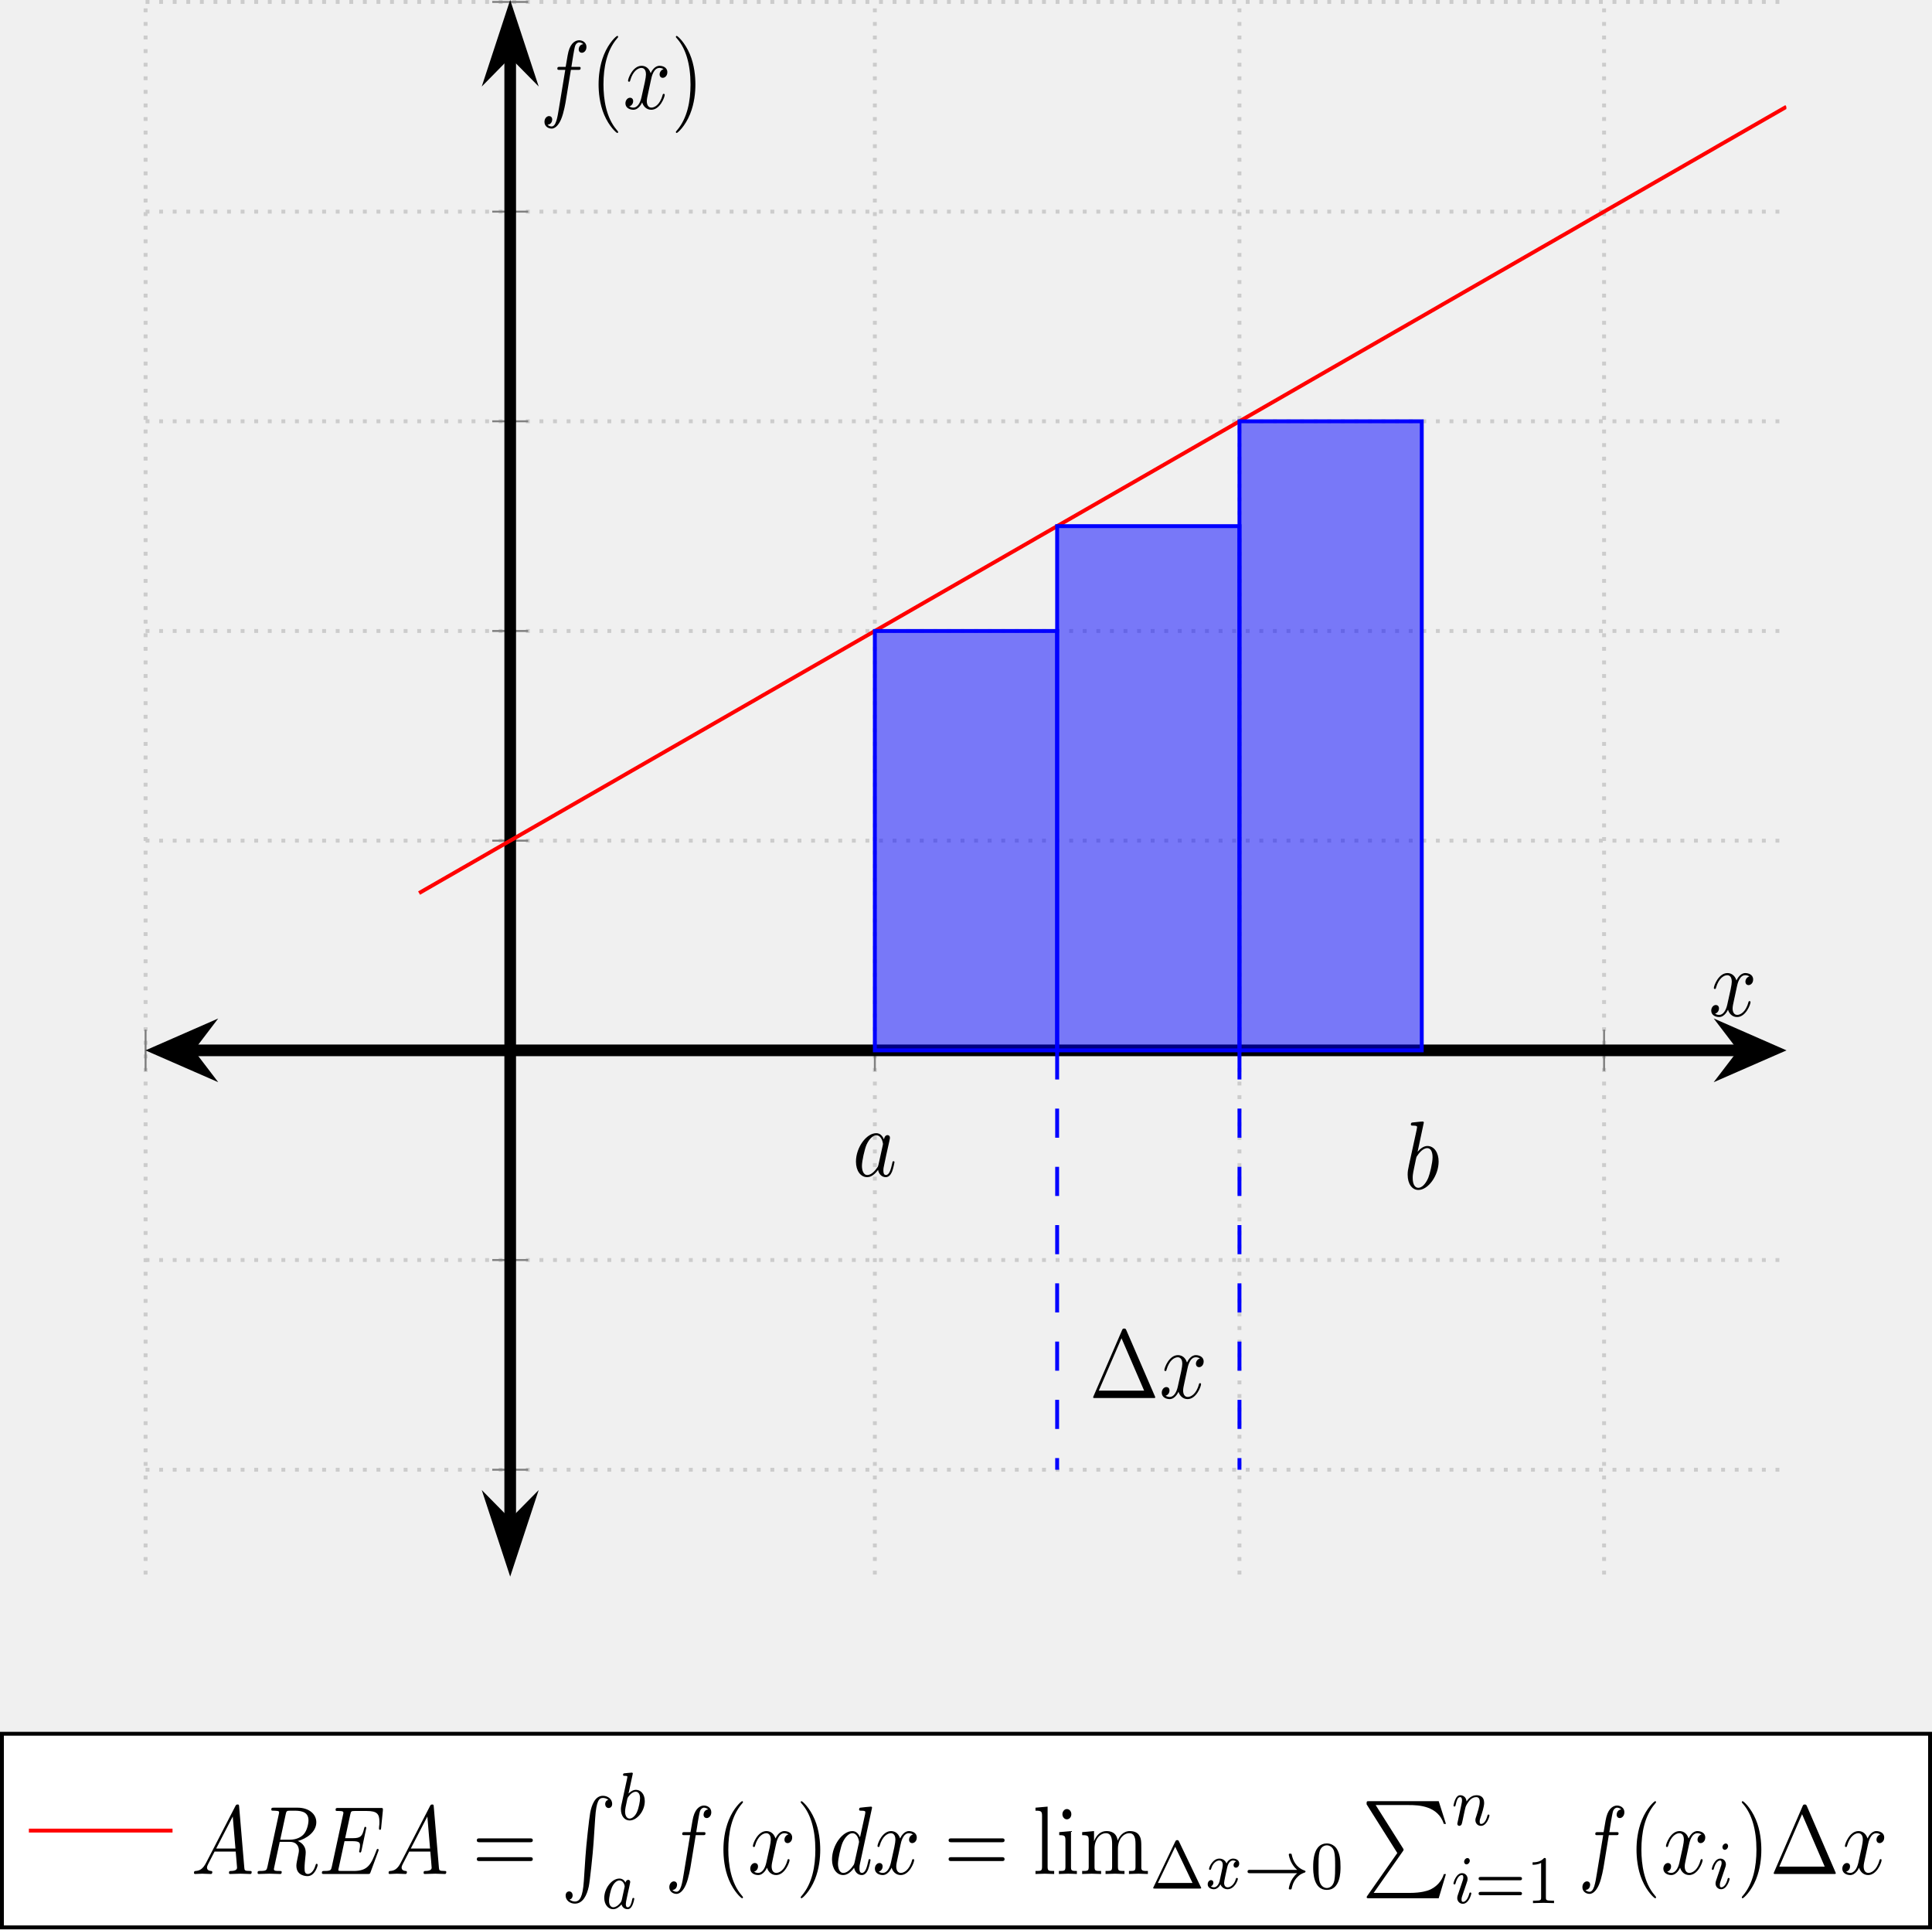
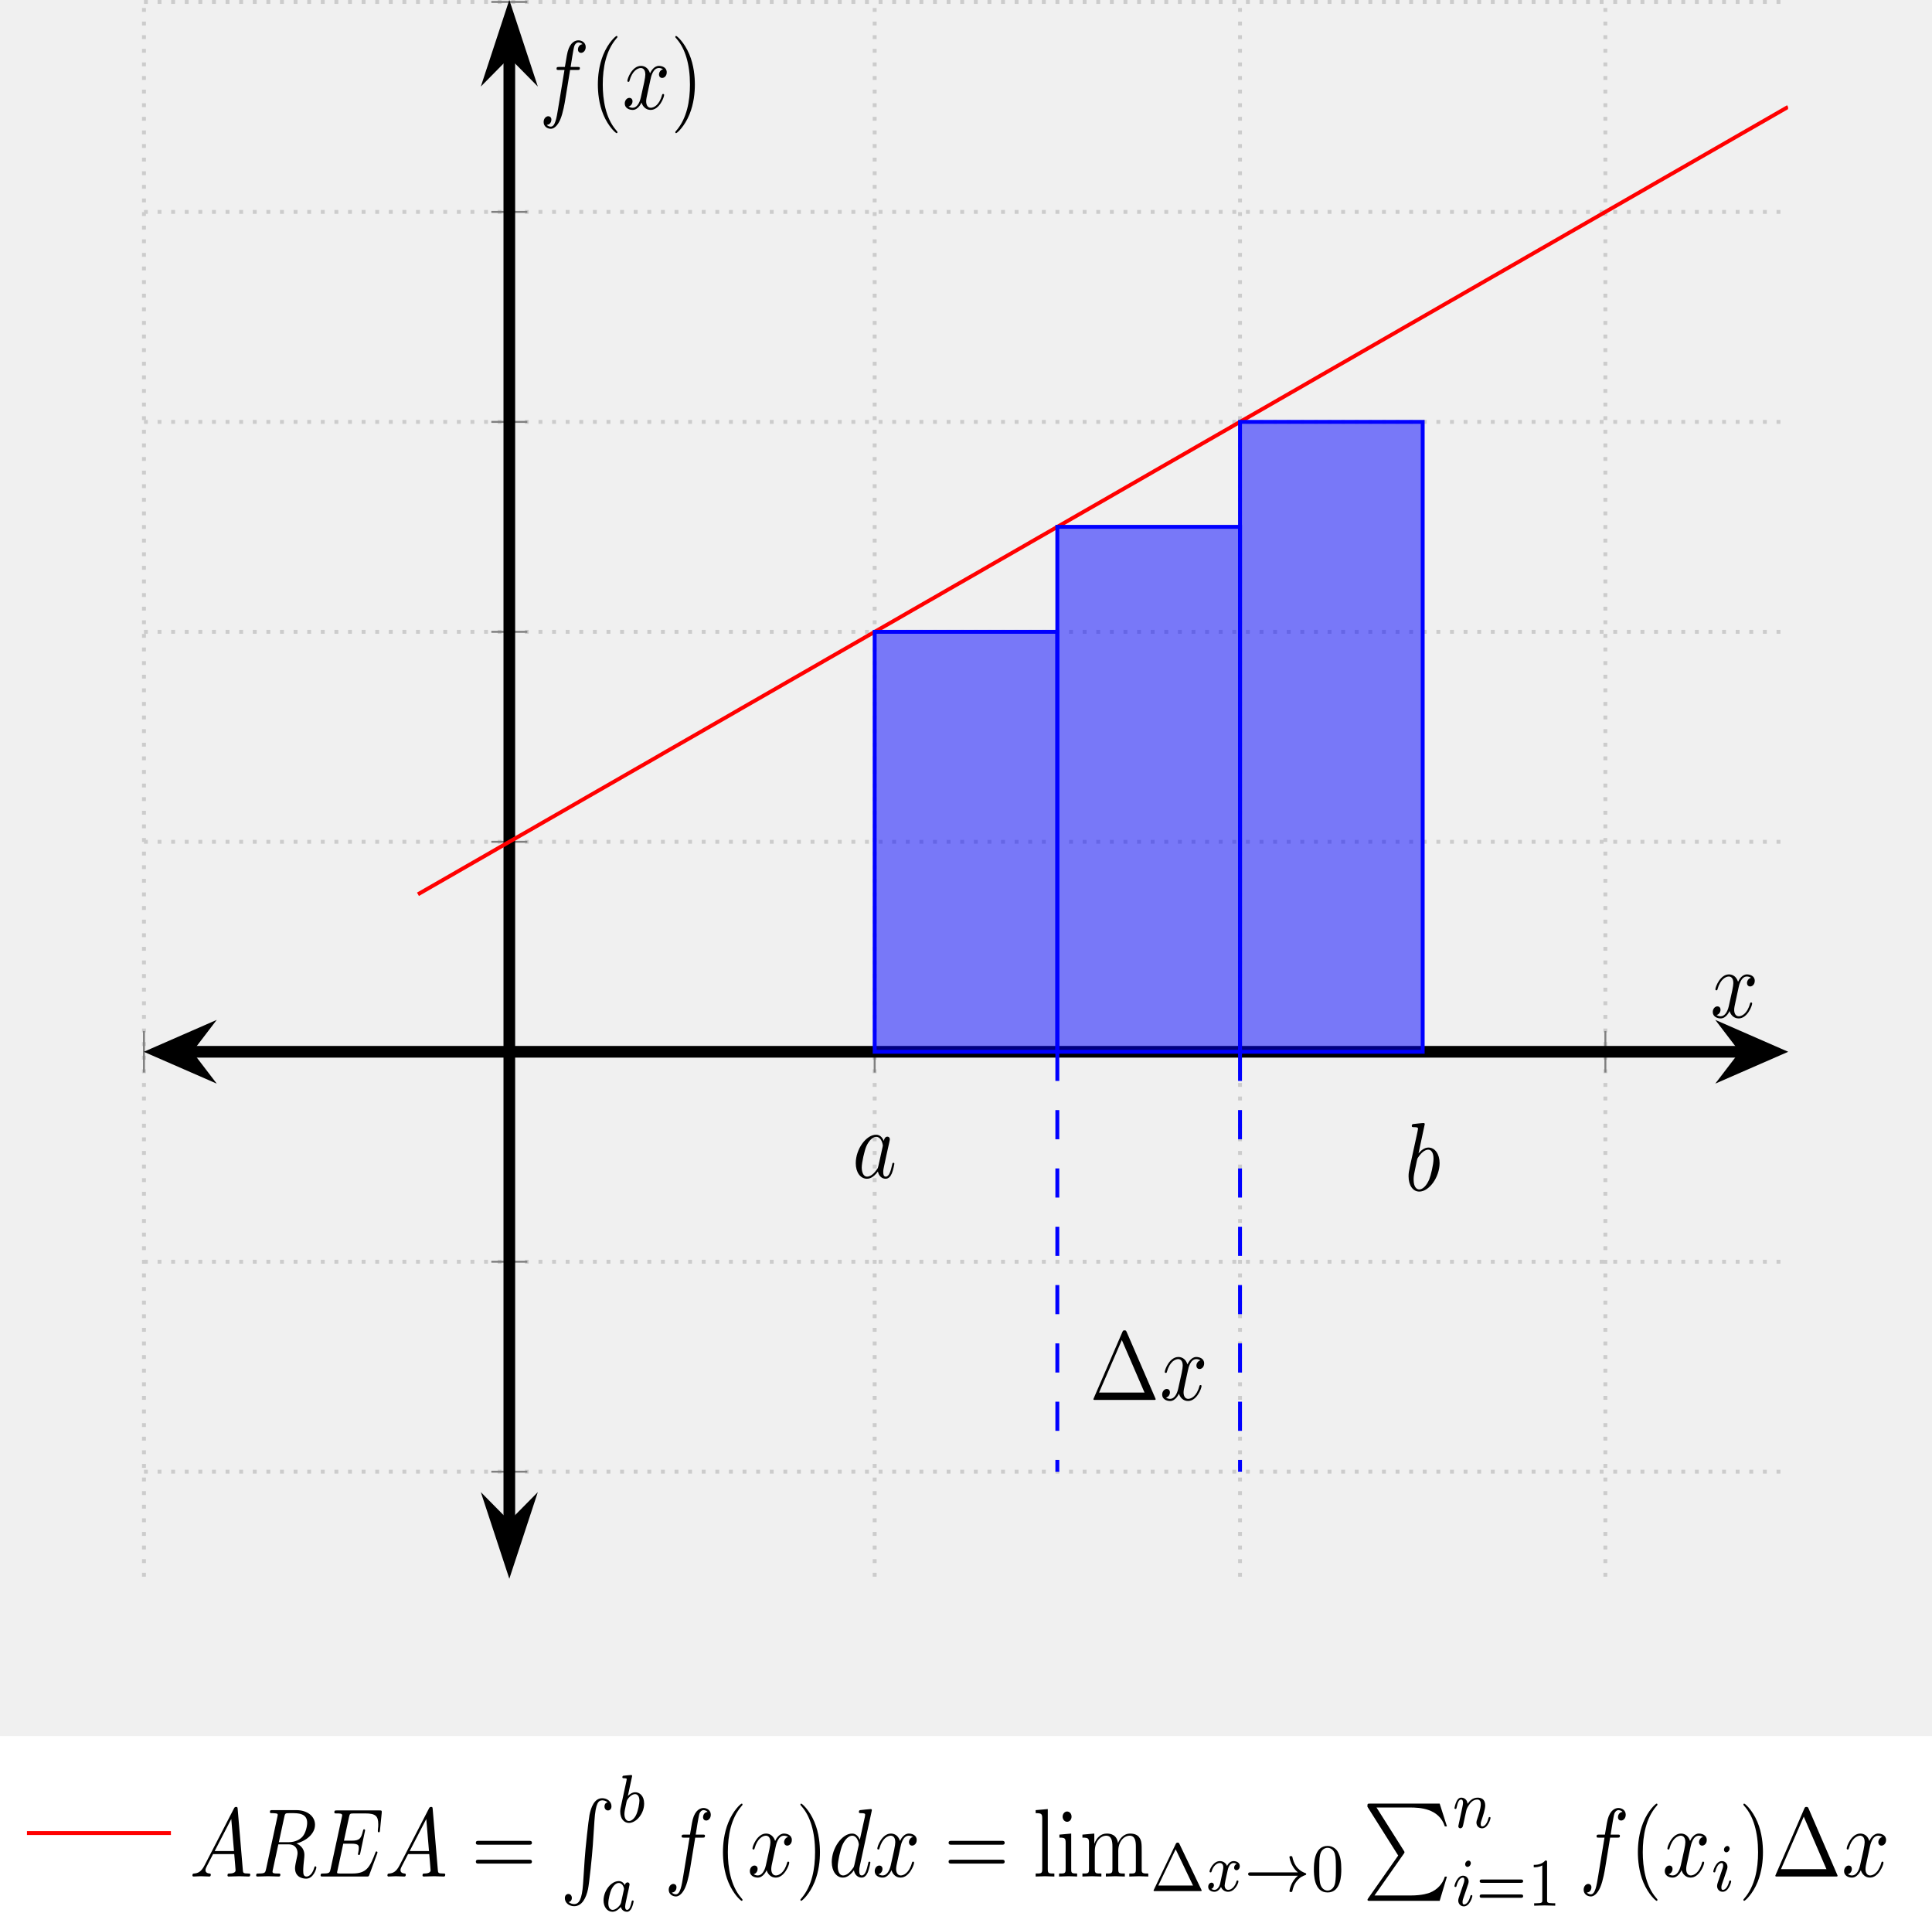
- <svg xmlns="http://www.w3.org/2000/svg" xmlns:xlink="http://www.w3.org/1999/xlink" version="1.1" width="223.602pt" height="223.254pt" viewBox="-72.029 -68.482 223.602 223.254">
+ <svg xmlns="http://www.w3.org/2000/svg" xmlns:xlink="http://www.w3.org/1999/xlink" version="1.1" width="223.523pt" height="223.252pt" viewBox="-72 -68.479 223.523 223.252">
  <defs>
    <clipPath id="clip1">
-       <path d="M-55.18 113.719H134.718V-68.258H-55.18Z" />
+       <path d="M-55.344 113.906H134.871V-68.254H-55.344Z" />
    </clipPath>
    <path id="g0-33" d="M6.416-1.576C5.537-.934 5.419-.021 5.419-.014C5.419 .091 5.488 .091 5.586 .091C5.712 .091 5.733 .091 5.767-.028C5.809-.202 5.921-.649 6.283-1.032C6.688-1.458 7.037-1.562 7.33-1.653C7.371-1.667 7.399-1.709 7.399-1.743C7.399-1.813 7.357-1.827 7.267-1.855C6.263-2.176 5.907-2.887 5.76-3.501C5.733-3.585 5.684-3.585 5.586-3.585S5.419-3.585 5.419-3.48C5.419-3.466 5.488-2.999 5.83-2.518C5.991-2.28 6.186-2.085 6.416-1.918H.816C.704-1.918 .537-1.918 .537-1.75C.537-1.576 .697-1.576 .816-1.576H6.416Z" />
    <path id="g2-97" d="M2.943-2.664C2.797-2.894 2.559-3.075 2.225-3.075C1.332-3.075 .425-2.092 .425-1.088C.425-.411 .879 .07 1.478 .07C1.855 .07 2.19-.146 2.469-.418C2.601 0 3.006 .07 3.187 .07C3.438 .07 3.612-.084 3.738-.3C3.891-.572 3.982-.969 3.982-.997C3.982-1.088 3.891-1.088 3.87-1.088C3.773-1.088 3.766-1.06 3.717-.872C3.633-.537 3.501-.126 3.208-.126C3.027-.126 2.978-.279 2.978-.467C2.978-.586 3.034-.837 3.082-1.018C3.131-1.206 3.201-1.492 3.236-1.646L3.375-2.176C3.417-2.357 3.501-2.685 3.501-2.72C3.501-2.873 3.375-2.943 3.264-2.943C3.145-2.943 2.985-2.859 2.943-2.664ZM2.497-.872C2.448-.676 2.294-.537 2.141-.404C2.078-.349 1.799-.126 1.499-.126C1.241-.126 .99-.307 .99-.802C.99-1.172 1.193-1.939 1.353-2.218C1.674-2.776 2.029-2.88 2.225-2.88C2.713-2.88 2.845-2.35 2.845-2.273C2.845-2.246 2.831-2.197 2.824-2.176L2.497-.872Z" />
    <path id="g2-98" d="M1.841-4.631C1.848-4.645 1.869-4.735 1.869-4.742C1.869-4.777 1.841-4.84 1.757-4.84C1.618-4.84 1.039-4.784 .865-4.77C.809-4.763 .711-4.756 .711-4.61C.711-4.512 .809-4.512 .893-4.512C1.227-4.512 1.227-4.463 1.227-4.407C1.227-4.359 1.158-4.08 1.116-3.919L.955-3.278C.893-3.041 .509-1.513 .495-1.423C.46-1.255 .46-1.165 .46-1.081C.46-.377 .907 .07 1.485 .07C2.357 .07 3.285-.879 3.285-1.911C3.285-2.727 2.72-3.075 2.239-3.075C1.876-3.075 1.569-2.873 1.36-2.692L1.841-4.631ZM1.492-.126C1.151-.126 .955-.425 .955-.837C.955-1.095 1.018-1.332 1.213-2.12C1.255-2.253 1.255-2.267 1.388-2.42C1.653-2.727 1.967-2.88 2.218-2.88C2.49-2.88 2.727-2.678 2.727-2.204C2.727-1.918 2.573-1.206 2.364-.802C2.197-.46 1.848-.126 1.492-.126Z" />
    <path id="g2-105" d="M2.26-4.359C2.26-4.47 2.176-4.624 1.981-4.624C1.792-4.624 1.59-4.442 1.59-4.24C1.59-4.122 1.681-3.975 1.869-3.975C2.071-3.975 2.26-4.17 2.26-4.359ZM.837-.816C.809-.725 .774-.642 .774-.523C.774-.195 1.053 .07 1.437 .07C2.134 .07 2.441-.893 2.441-.997C2.441-1.088 2.35-1.088 2.329-1.088C2.232-1.088 2.225-1.046 2.197-.969C2.036-.411 1.73-.126 1.458-.126C1.318-.126 1.283-.216 1.283-.37C1.283-.53 1.332-.663 1.395-.816C1.465-1.004 1.541-1.193 1.618-1.374C1.681-1.541 1.932-2.176 1.96-2.26C1.981-2.329 2.001-2.413 2.001-2.483C2.001-2.81 1.723-3.075 1.339-3.075C.649-3.075 .328-2.127 .328-2.008C.328-1.918 .425-1.918 .446-1.918C.544-1.918 .551-1.953 .572-2.029C.753-2.629 1.06-2.88 1.318-2.88C1.43-2.88 1.492-2.824 1.492-2.636C1.492-2.476 1.451-2.371 1.276-1.939L.837-.816Z" />
    <path id="g2-110" d="M.851-.439C.823-.349 .781-.174 .781-.153C.781 0 .907 .07 1.018 .07C1.144 .07 1.255-.021 1.29-.084S1.381-.37 1.416-.516C1.451-.649 1.527-.969 1.569-1.144C1.611-1.297 1.653-1.451 1.688-1.611C1.764-1.897 1.778-1.953 1.981-2.239C2.176-2.518 2.504-2.88 3.027-2.88C3.431-2.88 3.438-2.525 3.438-2.392C3.438-1.974 3.138-1.2 3.027-.907C2.95-.711 2.922-.649 2.922-.53C2.922-.16 3.229 .07 3.585 .07C4.282 .07 4.589-.893 4.589-.997C4.589-1.088 4.498-1.088 4.477-1.088C4.38-1.088 4.373-1.046 4.345-.969C4.184-.411 3.884-.126 3.605-.126C3.459-.126 3.431-.223 3.431-.37C3.431-.53 3.466-.621 3.592-.934C3.675-1.151 3.961-1.89 3.961-2.28C3.961-2.957 3.424-3.075 3.055-3.075C2.476-3.075 2.085-2.72 1.876-2.441C1.827-2.922 1.416-3.075 1.13-3.075C.83-3.075 .669-2.859 .579-2.699C.425-2.441 .328-2.043 .328-2.008C.328-1.918 .425-1.918 .446-1.918C.544-1.918 .551-1.939 .6-2.127C.704-2.538 .837-2.88 1.109-2.88C1.29-2.88 1.339-2.727 1.339-2.538C1.339-2.406 1.276-2.148 1.227-1.96S1.109-1.485 1.074-1.332L.851-.439Z" />
    <path id="g2-120" d="M1.736-.739C1.667-.502 1.437-.126 1.081-.126C1.06-.126 .851-.126 .704-.223C.99-.314 1.011-.565 1.011-.607C1.011-.76 .893-.865 .732-.865C.537-.865 .335-.697 .335-.439C.335-.091 .725 .07 1.067 .07C1.388 .07 1.674-.133 1.848-.425C2.015-.056 2.399 .07 2.678 .07C3.48 .07 3.905-.802 3.905-.997C3.905-1.088 3.815-1.088 3.794-1.088C3.696-1.088 3.689-1.053 3.661-.969C3.515-.488 3.096-.126 2.706-.126C2.427-.126 2.28-.314 2.28-.579C2.28-.76 2.448-1.395 2.643-2.169C2.783-2.706 3.096-2.88 3.327-2.88C3.34-2.88 3.557-2.88 3.703-2.783C3.48-2.72 3.396-2.525 3.396-2.399C3.396-2.246 3.515-2.141 3.675-2.141S4.066-2.273 4.066-2.566C4.066-2.957 3.619-3.075 3.34-3.075C2.992-3.075 2.713-2.845 2.559-2.58C2.434-2.866 2.113-3.075 1.723-3.075C.941-3.075 .495-2.218 .495-2.008C.495-1.918 .593-1.918 .614-1.918C.704-1.918 .711-1.946 .746-2.036C.921-2.58 1.36-2.88 1.702-2.88C1.932-2.88 2.12-2.755 2.12-2.42C2.12-2.28 2.036-1.932 1.974-1.695L1.736-.739Z" />
    <path id="g5-80" d="M4.194 5.32L.658 9.694C.578 9.793 .568 9.813 .568 9.853C.568 9.963 .658 9.963 .837 9.963H9.096L9.953 7.482H9.704C9.455 8.229 8.787 8.837 7.94 9.126C7.781 9.176 7.093 9.415 5.629 9.415H1.395L4.852 5.141C4.922 5.051 4.941 5.021 4.941 4.981S4.932 4.932 4.872 4.842L1.634 .399H5.579C6.715 .399 9.006 .468 9.704 2.331H9.953L9.096 0H.837C.568 0 .558 .01 .558 .319L4.194 5.32Z" />
    <path id="g5-82" d="M2.71 8.767C2.58 10.401 2.222 10.849 1.654 10.849C1.524 10.849 1.225 10.819 1.016 10.64C1.305 10.6 1.385 10.371 1.385 10.232C1.385 9.943 1.166 9.813 .976 9.813C.777 9.813 .558 9.943 .558 10.242C.558 10.72 1.056 11.068 1.654 11.068C2.6 11.068 3.078 10.202 3.298 9.305C3.427 8.787 3.786 5.888 3.866 4.782L4.055 2.301C4.194 .468 4.533 .219 4.981 .219C5.081 .219 5.39 .239 5.609 .428C5.32 .468 5.24 .697 5.24 .837C5.24 1.126 5.46 1.255 5.649 1.255C5.848 1.255 6.067 1.126 6.067 .827C6.067 .349 5.569 0 4.971 0C4.025 0 3.636 .966 3.467 1.724C3.347 2.271 2.989 5.081 2.899 6.286L2.71 8.767Z" />
    <path id="g4-1" d="M3.494-4.812C3.424-4.937 3.403-4.972 3.264-4.972C3.18-4.972 3.11-4.951 3.048-4.84L.474-.167C.425-.091 .425-.077 .425-.07C.425 0 .481 0 .593 0H5.942C6.053 0 6.109 0 6.109-.07C6.109-.077 6.109-.091 6.06-.167L3.494-4.812ZM3.034-4.289L5.084-.572H.983L3.034-4.289Z" />
    <path id="g4-48" d="M3.599-2.225C3.599-2.992 3.508-3.543 3.187-4.031C2.971-4.352 2.538-4.631 1.981-4.631C.363-4.631 .363-2.727 .363-2.225S.363 .139 1.981 .139S3.599-1.723 3.599-2.225ZM1.981-.056C1.66-.056 1.234-.244 1.095-.816C.997-1.227 .997-1.799 .997-2.315C.997-2.824 .997-3.354 1.102-3.738C1.248-4.289 1.695-4.435 1.981-4.435C2.357-4.435 2.72-4.205 2.845-3.801C2.957-3.424 2.964-2.922 2.964-2.315C2.964-1.799 2.964-1.283 2.873-.844C2.734-.209 2.26-.056 1.981-.056Z" />
    <path id="g4-49" d="M2.336-4.435C2.336-4.624 2.322-4.631 2.127-4.631C1.681-4.191 1.046-4.184 .76-4.184V-3.933C.928-3.933 1.388-3.933 1.771-4.129V-.572C1.771-.342 1.771-.251 1.074-.251H.809V0C.934-.007 1.792-.028 2.05-.028C2.267-.028 3.145-.007 3.299 0V-.251H3.034C2.336-.251 2.336-.342 2.336-.572V-4.435Z" />
    <path id="g4-61" d="M5.356-2.343C5.461-2.343 5.621-2.343 5.621-2.518C5.621-2.685 5.454-2.685 5.363-2.685H.746C.656-2.685 .488-2.685 .488-2.518C.488-2.343 .649-2.343 .753-2.343H5.356ZM5.363-.809C5.454-.809 5.621-.809 5.621-.976C5.621-1.151 5.461-1.151 5.356-1.151H.753C.649-1.151 .488-1.151 .488-.976C.488-.809 .656-.809 .746-.809H5.363Z" />
    <path id="g3-1" d="M4.403-6.954C4.334-7.083 4.314-7.133 4.144-7.133S3.955-7.083 3.885-6.954L.518-.199C.468-.11 .468-.09 .468-.08C.468 0 .528 0 .687 0H7.601C7.761 0 7.821 0 7.821-.08C7.821-.09 7.821-.11 7.771-.199L4.403-6.954ZM3.826-6.137L6.506-.757H1.136L3.826-6.137Z" />
    <path id="g3-40" d="M3.298 2.391C3.298 2.361 3.298 2.341 3.128 2.172C1.883 .917 1.564-.966 1.564-2.491C1.564-4.224 1.943-5.958 3.168-7.203C3.298-7.323 3.298-7.342 3.298-7.372C3.298-7.442 3.258-7.472 3.198-7.472C3.098-7.472 2.202-6.795 1.614-5.529C1.106-4.433 .986-3.328 .986-2.491C.986-1.714 1.096-.508 1.644 .618C2.242 1.843 3.098 2.491 3.198 2.491C3.258 2.491 3.298 2.461 3.298 2.391Z" />
    <path id="g3-41" d="M2.879-2.491C2.879-3.268 2.77-4.473 2.222-5.599C1.624-6.824 .767-7.472 .667-7.472C.608-7.472 .568-7.432 .568-7.372C.568-7.342 .568-7.323 .757-7.143C1.733-6.157 2.301-4.573 2.301-2.491C2.301-.787 1.933 .966 .697 2.222C.568 2.341 .568 2.361 .568 2.391C.568 2.451 .608 2.491 .667 2.491C.767 2.491 1.664 1.813 2.252 .548C2.76-.548 2.879-1.654 2.879-2.491Z" />
    <path id="g3-61" d="M6.844-3.258C6.994-3.258 7.183-3.258 7.183-3.457S6.994-3.656 6.854-3.656H.887C.747-3.656 .558-3.656 .558-3.457S.747-3.258 .897-3.258H6.844ZM6.854-1.325C6.994-1.325 7.183-1.325 7.183-1.524S6.994-1.724 6.844-1.724H.897C.747-1.724 .558-1.724 .558-1.524S.747-1.325 .887-1.325H6.854Z" />
    <path id="g3-105" d="M1.763-4.403L.369-4.294V-3.985C1.016-3.985 1.106-3.925 1.106-3.437V-.757C1.106-.309 .996-.309 .329-.309V0C.648-.01 1.186-.03 1.425-.03C1.773-.03 2.122-.01 2.461 0V-.309C1.803-.309 1.763-.359 1.763-.747V-4.403ZM1.803-6.137C1.803-6.456 1.554-6.665 1.275-6.665C.966-6.665 .747-6.396 .747-6.137C.747-5.868 .966-5.609 1.275-5.609C1.554-5.609 1.803-5.818 1.803-6.137Z" />
    <path id="g3-108" d="M1.763-6.914L.329-6.804V-6.496C1.026-6.496 1.106-6.426 1.106-5.938V-.757C1.106-.309 .996-.309 .329-.309V0C.658-.01 1.186-.03 1.435-.03S2.172-.01 2.54 0V-.309C1.873-.309 1.763-.309 1.763-.757V-6.914Z" />
    <path id="g3-109" d="M1.096-3.427V-.757C1.096-.309 .986-.309 .319-.309V0C.667-.01 1.176-.03 1.445-.03C1.704-.03 2.222-.01 2.56 0V-.309C1.893-.309 1.783-.309 1.783-.757V-2.59C1.783-3.626 2.491-4.184 3.128-4.184C3.756-4.184 3.866-3.646 3.866-3.078V-.757C3.866-.309 3.756-.309 3.088-.309V0C3.437-.01 3.945-.03 4.214-.03C4.473-.03 4.991-.01 5.33 0V-.309C4.663-.309 4.553-.309 4.553-.757V-2.59C4.553-3.626 5.26-4.184 5.898-4.184C6.526-4.184 6.635-3.646 6.635-3.078V-.757C6.635-.309 6.526-.309 5.858-.309V0C6.207-.01 6.715-.03 6.984-.03C7.243-.03 7.761-.01 8.1 0V-.309C7.582-.309 7.333-.309 7.323-.608V-2.511C7.323-3.367 7.323-3.676 7.014-4.035C6.874-4.204 6.545-4.403 5.968-4.403C5.131-4.403 4.692-3.806 4.523-3.427C4.384-4.294 3.646-4.403 3.198-4.403C2.471-4.403 2.002-3.975 1.724-3.357V-4.403L.319-4.294V-3.985C1.016-3.985 1.096-3.915 1.096-3.427Z" />
    <path id="g1-65" d="M1.783-1.146C1.385-.478 .996-.339 .558-.309C.438-.299 .349-.299 .349-.11C.349-.05 .399 0 .478 0C.747 0 1.056-.03 1.335-.03C1.664-.03 2.012 0 2.331 0C2.391 0 2.521 0 2.521-.189C2.521-.299 2.431-.309 2.361-.309C2.132-.329 1.893-.408 1.893-.658C1.893-.777 1.953-.887 2.032-1.026L2.79-2.301H5.29C5.31-2.092 5.45-.737 5.45-.638C5.45-.339 4.932-.309 4.732-.309C4.593-.309 4.493-.309 4.493-.11C4.493 0 4.613 0 4.633 0C5.041 0 5.469-.03 5.878-.03C6.127-.03 6.755 0 7.004 0C7.064 0 7.183 0 7.183-.199C7.183-.309 7.083-.309 6.954-.309C6.336-.309 6.336-.379 6.306-.667L5.699-6.894C5.679-7.093 5.679-7.133 5.509-7.133C5.35-7.133 5.31-7.064 5.25-6.964L1.783-1.146ZM2.979-2.61L4.941-5.898L5.26-2.61H2.979Z" />
    <path id="g1-69" d="M7.054-2.321C7.073-2.371 7.103-2.441 7.103-2.461C7.103-2.471 7.103-2.57 6.984-2.57C6.894-2.57 6.874-2.511 6.854-2.451C6.207-.976 5.838-.309 4.134-.309H2.68C2.54-.309 2.521-.309 2.461-.319C2.361-.329 2.331-.339 2.331-.418C2.331-.448 2.331-.468 2.381-.648L3.059-3.367H4.045C4.892-3.367 4.892-3.158 4.892-2.909C4.892-2.839 4.892-2.72 4.822-2.421C4.802-2.371 4.792-2.341 4.792-2.311C4.792-2.262 4.832-2.202 4.922-2.202C5.001-2.202 5.031-2.252 5.071-2.401L5.639-4.732C5.639-4.792 5.589-4.842 5.519-4.842C5.43-4.842 5.41-4.782 5.38-4.663C5.171-3.905 4.991-3.676 4.075-3.676H3.138L3.736-6.077C3.826-6.426 3.836-6.466 4.274-6.466H5.679C6.894-6.466 7.193-6.177 7.193-5.36C7.193-5.121 7.193-5.101 7.153-4.832C7.153-4.772 7.143-4.702 7.143-4.653S7.173-4.533 7.263-4.533C7.372-4.533 7.382-4.593 7.402-4.782L7.601-6.506C7.631-6.775 7.582-6.775 7.333-6.775H2.301C2.102-6.775 2.002-6.775 2.002-6.575C2.002-6.466 2.092-6.466 2.281-6.466C2.65-6.466 2.929-6.466 2.929-6.286C2.929-6.247 2.929-6.227 2.879-6.047L1.564-.777C1.465-.389 1.445-.309 .658-.309C.488-.309 .379-.309 .379-.12C.379 0 .468 0 .658 0H5.828C6.057 0 6.067-.01 6.137-.169L7.054-2.321Z" />
    <path id="g1-82" d="M3.736-6.117C3.796-6.356 3.826-6.456 4.015-6.486C4.105-6.496 4.423-6.496 4.623-6.496C5.33-6.496 6.436-6.496 6.436-5.509C6.436-5.171 6.276-4.483 5.888-4.095C5.629-3.836 5.101-3.517 4.204-3.517H3.088L3.736-6.117ZM5.171-3.387C6.177-3.606 7.362-4.304 7.362-5.31C7.362-6.167 6.466-6.804 5.161-6.804H2.321C2.122-6.804 2.032-6.804 2.032-6.605C2.032-6.496 2.122-6.496 2.311-6.496C2.331-6.496 2.521-6.496 2.69-6.476C2.869-6.456 2.959-6.446 2.959-6.316C2.959-6.276 2.949-6.247 2.919-6.127L1.584-.777C1.484-.389 1.465-.309 .677-.309C.498-.309 .408-.309 .408-.11C.408 0 .528 0 .548 0C.827 0 1.524-.03 1.803-.03S2.79 0 3.068 0C3.148 0 3.268 0 3.268-.199C3.268-.309 3.178-.309 2.989-.309C2.62-.309 2.341-.309 2.341-.488C2.341-.548 2.361-.598 2.371-.658L3.029-3.298H4.214C5.121-3.298 5.3-2.74 5.3-2.391C5.3-2.242 5.22-1.933 5.161-1.704C5.091-1.425 5.001-1.056 5.001-.857C5.001 .219 6.197 .219 6.326 .219C7.173 .219 7.522-.787 7.522-.927C7.522-1.046 7.412-1.046 7.402-1.046C7.313-1.046 7.293-.976 7.273-.907C7.024-.169 6.595 0 6.366 0C6.037 0 5.968-.219 5.968-.608C5.968-.917 6.027-1.425 6.067-1.743C6.087-1.883 6.107-2.072 6.107-2.212C6.107-2.979 5.44-3.288 5.171-3.387Z" />
    <path id="g1-97" d="M3.716-3.766C3.537-4.134 3.248-4.403 2.8-4.403C1.634-4.403 .399-2.939 .399-1.484C.399-.548 .946 .11 1.724 .11C1.923 .11 2.421 .07 3.019-.638C3.098-.219 3.447 .11 3.925 .11C4.274 .11 4.503-.12 4.663-.438C4.832-.797 4.961-1.405 4.961-1.425C4.961-1.524 4.872-1.524 4.842-1.524C4.742-1.524 4.732-1.484 4.702-1.345C4.533-.697 4.354-.11 3.945-.11C3.676-.11 3.646-.369 3.646-.568C3.646-.787 3.666-.867 3.776-1.305C3.885-1.724 3.905-1.823 3.995-2.202L4.354-3.597C4.423-3.875 4.423-3.895 4.423-3.935C4.423-4.105 4.304-4.204 4.134-4.204C3.895-4.204 3.746-3.985 3.716-3.766ZM3.068-1.186C3.019-1.006 3.019-.986 2.869-.817C2.431-.269 2.022-.11 1.743-.11C1.245-.11 1.106-.658 1.106-1.046C1.106-1.544 1.425-2.77 1.654-3.228C1.963-3.816 2.411-4.184 2.809-4.184C3.457-4.184 3.597-3.367 3.597-3.308S3.577-3.188 3.567-3.138L3.068-1.186Z" />
    <path id="g1-98" d="M2.381-6.804C2.381-6.814 2.381-6.914 2.252-6.914C2.022-6.914 1.295-6.834 1.036-6.814C.956-6.804 .847-6.795 .847-6.615C.847-6.496 .936-6.496 1.086-6.496C1.564-6.496 1.584-6.426 1.584-6.326C1.584-6.257 1.494-5.918 1.445-5.709L.628-2.461C.508-1.963 .468-1.803 .468-1.455C.468-.508 .996 .11 1.733 .11C2.909 .11 4.134-1.375 4.134-2.809C4.134-3.716 3.606-4.403 2.809-4.403C2.351-4.403 1.943-4.115 1.644-3.806L2.381-6.804ZM1.445-3.039C1.504-3.258 1.504-3.278 1.594-3.387C2.082-4.035 2.531-4.184 2.79-4.184C3.148-4.184 3.417-3.885 3.417-3.248C3.417-2.66 3.088-1.514 2.909-1.136C2.58-.468 2.122-.11 1.733-.11C1.395-.11 1.066-.379 1.066-1.116C1.066-1.305 1.066-1.494 1.225-2.122L1.445-3.039Z" />
    <path id="g1-100" d="M5.141-6.804C5.141-6.814 5.141-6.914 5.011-6.914C4.862-6.914 3.915-6.824 3.746-6.804C3.666-6.795 3.606-6.745 3.606-6.615C3.606-6.496 3.696-6.496 3.846-6.496C4.324-6.496 4.344-6.426 4.344-6.326L4.314-6.127L3.716-3.766C3.537-4.134 3.248-4.403 2.8-4.403C1.634-4.403 .399-2.939 .399-1.484C.399-.548 .946 .11 1.724 .11C1.923 .11 2.421 .07 3.019-.638C3.098-.219 3.447 .11 3.925 .11C4.274 .11 4.503-.12 4.663-.438C4.832-.797 4.961-1.405 4.961-1.425C4.961-1.524 4.872-1.524 4.842-1.524C4.742-1.524 4.732-1.484 4.702-1.345C4.533-.697 4.354-.11 3.945-.11C3.676-.11 3.646-.369 3.646-.568C3.646-.807 3.666-.877 3.706-1.046L5.141-6.804ZM3.068-1.186C3.019-1.006 3.019-.986 2.869-.817C2.431-.269 2.022-.11 1.743-.11C1.245-.11 1.106-.658 1.106-1.046C1.106-1.544 1.425-2.77 1.654-3.228C1.963-3.816 2.411-4.184 2.809-4.184C3.457-4.184 3.597-3.367 3.597-3.308S3.577-3.188 3.567-3.138L3.068-1.186Z" />
    <path id="g1-102" d="M3.656-3.985H4.513C4.712-3.985 4.812-3.985 4.812-4.184C4.812-4.294 4.712-4.294 4.543-4.294H3.716L3.925-5.43C3.965-5.639 4.105-6.346 4.164-6.466C4.254-6.655 4.423-6.804 4.633-6.804C4.672-6.804 4.932-6.804 5.121-6.625C4.682-6.585 4.583-6.237 4.583-6.087C4.583-5.858 4.762-5.738 4.951-5.738C5.21-5.738 5.499-5.958 5.499-6.336C5.499-6.795 5.041-7.024 4.633-7.024C4.294-7.024 3.666-6.844 3.367-5.858C3.308-5.649 3.278-5.549 3.039-4.294H2.351C2.162-4.294 2.052-4.294 2.052-4.105C2.052-3.985 2.142-3.985 2.331-3.985H2.989L2.242-.05C2.062 .917 1.893 1.823 1.375 1.823C1.335 1.823 1.086 1.823 .897 1.644C1.355 1.614 1.445 1.255 1.445 1.106C1.445 .877 1.265 .757 1.076 .757C.817 .757 .528 .976 .528 1.355C.528 1.803 .966 2.042 1.375 2.042C1.923 2.042 2.321 1.455 2.501 1.076C2.819 .448 3.049-.757 3.059-.827L3.656-3.985Z" />
    <path id="g1-120" d="M3.328-3.009C3.387-3.268 3.616-4.184 4.314-4.184C4.364-4.184 4.603-4.184 4.812-4.055C4.533-4.005 4.334-3.756 4.334-3.517C4.334-3.357 4.443-3.168 4.712-3.168C4.932-3.168 5.25-3.347 5.25-3.746C5.25-4.264 4.663-4.403 4.324-4.403C3.746-4.403 3.397-3.875 3.278-3.646C3.029-4.304 2.491-4.403 2.202-4.403C1.166-4.403 .598-3.118 .598-2.869C.598-2.77 .697-2.77 .717-2.77C.797-2.77 .827-2.79 .847-2.879C1.186-3.935 1.843-4.184 2.182-4.184C2.371-4.184 2.72-4.095 2.72-3.517C2.72-3.208 2.55-2.54 2.182-1.146C2.022-.528 1.674-.11 1.235-.11C1.176-.11 .946-.11 .737-.239C.986-.289 1.205-.498 1.205-.777C1.205-1.046 .986-1.126 .837-1.126C.538-1.126 .289-.867 .289-.548C.289-.09 .787 .11 1.225 .11C1.883 .11 2.242-.588 2.271-.648C2.391-.279 2.75 .11 3.347 .11C4.374 .11 4.941-1.176 4.941-1.425C4.941-1.524 4.852-1.524 4.822-1.524C4.732-1.524 4.712-1.484 4.692-1.415C4.364-.349 3.686-.11 3.367-.11C2.979-.11 2.819-.428 2.819-.767C2.819-.986 2.879-1.205 2.989-1.644L3.328-3.009Z" />
  </defs>
  <g id="page1">
-     <path d="M-55.18 113.719V-68.258M29.223 113.719V-68.258M71.422 113.719V-68.258M113.621 113.719V-68.258" stroke="#ccc" fill="none" stroke-width=".449" stroke-miterlimit="10" stroke-dasharray=".449 1.123" />
-     <path d="M-55.18 101.59H134.718M-55.18 77.324H134.718M-55.18 28.797H134.718M-55.18 4.535H134.718M-55.18-19.731H134.718M-55.18-43.992H134.718M-55.18-68.258H134.718" stroke="#ccc" fill="none" stroke-width=".449" stroke-miterlimit="10" stroke-dasharray=".449 1.123" />
-     <path d="M-55.18 55.457V50.664M29.223 55.457V50.664M71.422 55.457V50.664M113.621 55.457V50.664" stroke="#808080" fill="none" stroke-width=".225" stroke-miterlimit="10" />
-     <path d="M-15.059 101.59H-10.902M-15.059 77.324H-10.902M-15.059 28.797H-10.902M-15.059 4.535H-10.902M-15.059-19.731H-10.902M-15.059-43.992H-10.902M-15.059-68.258H-10.902" stroke="#808080" fill="none" stroke-width=".225" stroke-miterlimit="10" />
-     <path d="M-50.137 53.062H129.679" stroke="#000" fill="none" stroke-width="1.348" stroke-miterlimit="10" />
-     <path d="M-53.516 53.063L-48.887 55.086L-50.43 53.063L-48.887 51.035Z" />
-     <path d="M-53.516 53.063L-48.887 55.086L-50.43 53.063L-48.887 51.035Z" stroke="#000" fill="none" stroke-width="1.348" stroke-miterlimit="10" />
-     <path d="M133.054 53.063L128.425 51.035L129.972 53.063L128.425 55.086Z" />
-     <path d="M133.054 53.063L128.425 51.035L129.972 53.063L128.425 55.086Z" stroke="#000" fill="none" stroke-width="1.348" stroke-miterlimit="10" />
-     <path d="M-12.98 107.906V-62.442" stroke="#000" fill="none" stroke-width="1.348" stroke-miterlimit="10" />
-     <path d="M-12.981 111.801L-11.223 106.461L-12.981 108.242L-14.734 106.461Z" />
-     <path d="M-12.981 111.801L-11.223 106.461L-12.981 108.242L-14.734 106.461Z" stroke="#000" fill="none" stroke-width="1.348" stroke-miterlimit="10" />
-     <path d="M-12.981-66.336L-14.734-60.996L-12.981-62.781L-11.223-60.996Z" />
-     <path d="M-12.981-66.336L-14.734-60.996L-12.981-62.781L-11.223-60.996Z" stroke="#000" fill="none" stroke-width="1.348" stroke-miterlimit="10" />
-     <path d="M-23.527 34.863L-22.734 34.406L-21.937 33.949L-21.145 33.492L-20.348 33.035L-19.551 32.578L-18.758 32.121L-17.961 31.664L-17.168 31.207L-16.371 30.75L-15.578 30.293L-14.781 29.832L-13.984 29.375L-13.191 28.918L-12.394 28.461L-11.601 28.004L-10.805 27.547L-10.012 27.09L-9.215 26.633L-8.418 26.176L-7.625 25.719L-6.828 25.261L-6.035 24.804L-5.238 24.347L-4.445 23.89L-3.648 23.433L-2.852 22.976L-2.059 22.519L-1.262 22.062L-.469 21.605L.328 21.144L1.121 20.687L1.918 20.23L2.715 19.773L3.508 19.316L4.305 18.859L5.098 18.402L5.895 17.945L6.691 17.488L7.484 17.031L8.281 16.574L9.074 16.117L9.871 15.66L10.664 15.203L11.461 14.746L12.258 14.289L13.051 13.832L13.848 13.375L14.641 12.918L15.438 12.461L16.23 12L17.027 11.543L17.824 11.086L18.617 10.629L19.414 10.172L20.207 9.715L21.004 9.258L21.797 8.801L22.594 8.344L23.391 7.887L24.184 7.429L24.981 6.972L25.774 6.515L26.57 6.058L27.363 5.601L28.16 5.144L28.957 4.687L29.75 4.23L30.547 3.773L31.34 3.316L32.137 2.855L32.934 2.398L33.727 1.941L34.523 1.484L35.316 1.027L36.113 .57L36.906 .113L37.703-.344L38.5-.801L39.293-1.258L40.09-1.715L40.883-2.172L41.68-2.629L42.473-3.086L43.269-3.543L44.066-4L44.86-4.458L45.657-4.914L46.449-5.371L47.246-5.829L48.039-6.29L48.836-6.746L49.633-7.203L50.426-7.661L51.222-8.118L52.015-8.574L52.813-9.032L53.606-9.489L54.402-9.945L55.199-10.403L55.992-10.86L56.789-11.316L57.582-11.774L58.379-12.231L59.176-12.687L59.969-13.145L60.766-13.602L61.559-14.058L62.355-14.516L63.148-14.973L63.946-15.434L64.742-15.891L65.535-16.347L66.332-16.805L67.125-17.262L67.922-17.718L68.715-18.176L69.512-18.633L70.308-19.091L71.101-19.547L71.899-20.004L72.692-20.462L73.488-20.918L74.281-21.375L75.079-21.833L75.875-22.289L76.668-22.746L77.465-23.204L78.257-23.661L79.055-24.122L79.848-24.578L80.645-25.035L81.441-25.493L82.234-25.949L83.032-26.406L83.824-26.864L84.621-27.32L85.414-27.777L86.211-28.235L87.008-28.692L87.801-29.148L88.598-29.606L89.39-30.063L90.188-30.519L90.985-30.977L91.777-31.434L92.574-31.89L93.367-32.348L94.165-32.805L94.957-33.266L95.754-33.723L96.551-34.18L97.343-34.637L98.141-35.094L98.934-35.551L99.73-36.008L100.523-36.465L101.32-36.923L102.118-37.379L102.91-37.836L103.707-38.294L104.5-38.75L105.297-39.207L106.09-39.665L106.887-40.121L107.683-40.578L108.476-41.036L109.274-41.492L110.067-41.949L110.863-42.41L111.656-42.867L112.453-43.325L113.25-43.781L114.043-44.239L114.84-44.696L115.633-45.152L116.429-45.61L117.227-46.067L118.02-46.523L118.816-46.981L119.609-47.438L120.407-47.895L121.199-48.352L121.996-48.809L122.793-49.266L123.586-49.723L124.383-50.18L125.176-50.637L125.973-51.094L126.765-51.554L127.562-52.012L128.36-52.469L129.153-52.926L129.949-53.383L130.742-53.84L131.539-54.297L132.332-54.754L133.129-55.211L133.926-55.668L134.718-56.125" stroke="#f00" fill="none" stroke-width=".449" stroke-miterlimit="10" clip-path="url(#clip1)" />
-     <path d="M29.223 53.062V4.535H50.32V53.062Z" fill="#00f" clip-path="url(#clip1)" fill-opacity=".5" />
-     <path d="M29.223 53.062V4.535H50.32V53.062Z" stroke="#00f" fill="none" stroke-width=".449" stroke-miterlimit="10" clip-path="url(#clip1)" />
-     <path d="M50.32 53.062V-7.598H71.422V53.062Z" fill="#00f" clip-path="url(#clip1)" fill-opacity=".5" />
-     <path d="M50.32 53.062V-7.598H71.422V53.062Z" stroke="#00f" fill="none" stroke-width=".449" stroke-miterlimit="10" clip-path="url(#clip1)" />
-     <path d="M71.422 53.062V-19.731H92.519V53.062Z" fill="#00f" clip-path="url(#clip1)" fill-opacity=".5" />
-     <path d="M71.422 53.062V-19.731H92.519V53.062Z" stroke="#00f" fill="none" stroke-width=".449" stroke-miterlimit="10" clip-path="url(#clip1)" />
-     <g transform="matrix(.97751 0 0 1.12753 63.38427 -24.79473)">
-       <use x="-37.583" y="81.954" xlink:href="#g1-97" />
+     <path d="M-55.344 113.906V-68.254M29.195 113.906V-68.254M71.465 113.906V-68.254M113.734 113.906V-68.254" stroke="#ccc" fill="none" stroke-width=".45" stroke-miterlimit="10" stroke-dasharray=".45 1.124" />
+     <path d="M-55.344 101.762H134.871M-55.344 77.472H134.871M-55.344 28.898H134.871M-55.344 4.609H134.871M-55.344-19.677H134.871M-55.344-43.965H134.871M-55.344-68.254H134.871" stroke="#ccc" fill="none" stroke-width=".45" stroke-miterlimit="10" stroke-dasharray=".45 1.124" />
+     <path d="M-55.344 55.586V50.785M29.195 55.586V50.785M71.465 55.586V50.785M113.734 55.586V50.785" stroke="#808080" fill="none" stroke-width=".225" stroke-miterlimit="10" />
+     <path d="M-15.156 101.762H-10.992M-15.156 77.472H-10.992M-15.156 28.898H-10.992M-15.156 4.609H-10.992M-15.156-19.677H-10.992M-15.156-43.965H-10.992M-15.156-68.254H-10.992" stroke="#808080" fill="none" stroke-width=".225" stroke-miterlimit="10" />
+     <path d="M-50.297 53.187H129.821" stroke="#000" fill="none" stroke-width="1.349" stroke-miterlimit="10" />
+     <path d="M-53.68 53.187L-49.043 55.211L-50.59 53.187L-49.043 51.16Z" />
+     <path d="M-53.68 53.187L-49.043 55.211L-50.59 53.187L-49.043 51.16Z" stroke="#000" fill="none" stroke-width="1.349" stroke-miterlimit="10" />
+     <path d="M133.203 53.187L128.566 51.16L130.113 53.187L128.566 55.211Z" />
+     <path d="M133.203 53.187L128.566 51.16L130.113 53.187L128.566 55.211Z" stroke="#000" fill="none" stroke-width="1.349" stroke-miterlimit="10" />
+     <path d="M-13.074 108.086V-62.434" stroke="#000" fill="none" stroke-width="1.349" stroke-miterlimit="10" />
+     <path d="M-13.074 111.985L-11.316 106.641L-13.074 108.422L-14.832 106.641Z" />
+     <path d="M-13.074 111.985L-11.316 106.641L-13.074 108.422L-14.832 106.641Z" stroke="#000" fill="none" stroke-width="1.349" stroke-miterlimit="10" />
+     <path d="M-13.074-66.332L-14.832-60.988L-13.074-62.77L-11.316-60.988Z" />
+     <path d="M-13.074-66.332L-14.832-60.988L-13.074-62.77L-11.316-60.988Z" stroke="#000" fill="none" stroke-width="1.349" stroke-miterlimit="10" />
+     <path d="M-23.645 34.969L-22.848 34.512L-22.051 34.054L-21.254 33.597L-20.457 33.14L-19.66 32.683L-18.863 32.222L-18.066 31.765L-17.27 31.308L-16.473 30.851L-15.676 30.394L-14.883 29.937L-14.086 29.476L-13.289 29.019L-12.492 28.562L-11.695 28.105L-10.898 27.648L-10.102 27.191L-9.305 26.73L-8.508 26.273L-7.711 25.816L-6.914 25.359L-6.117 24.902L-5.324 24.445L-4.527 23.984L-3.731 23.527L-2.934 23.07L-2.137 22.613L-1.34 22.156L-.543 21.699L.254 21.238L1.051 20.781L1.848 20.324L2.645 19.867L3.441 19.41L4.234 18.953L5.031 18.492L5.828 18.035L6.625 17.578L7.422 17.121L8.219 16.664L9.016 16.207L9.812 15.746L10.609 15.289L11.406 14.832L12.203 14.375L12.996 13.918L13.793 13.457L14.59 13L15.387 12.543L16.184 12.086L16.98 11.629L17.777 11.172L18.574 10.711L19.371 10.254L20.168 9.797L20.965 9.34L21.762 8.883L22.555 8.426L23.352 7.965L24.148 7.508L24.945 7.051L25.742 6.594L26.539 6.136L27.336 5.679L28.133 5.219L28.93 4.762L29.727 4.304L30.523 3.847L31.32 3.39L32.113 2.933L32.91 2.472L33.707 2.015L34.504 1.558L35.301 1.101L36.098 .644L36.894 .187L37.691-.274L38.488-.731L39.285-1.188L40.082-1.645L40.879-2.102L41.672-2.559L42.469-3.02L43.266-3.477L44.063-3.934L44.86-4.391L45.657-4.848L46.453-5.305L47.25-5.766L48.047-6.223L48.844-6.68L49.641-7.137L50.434-7.594L51.231-8.051L52.027-8.512L52.824-8.969L53.621-9.426L54.418-9.883L55.215-10.34L56.012-10.797L56.809-11.258L57.605-11.715L58.402-12.172L59.199-12.629L59.992-13.086L60.789-13.543L61.586-14.004L62.383-14.461L63.179-14.918L63.976-15.375L64.773-15.832L65.57-16.289L66.367-16.75L67.164-17.207L67.96-17.664L68.757-18.121L69.551-18.578L70.348-19.035L71.145-19.496L71.942-19.953L72.739-20.41L73.535-20.867L74.332-21.324L75.129-21.782L75.926-22.242L76.723-22.699L77.52-23.156L78.317-23.613L79.109-24.07L79.906-24.528L80.703-24.988L81.5-25.445L82.297-25.902L83.094-26.359L83.891-26.816L84.687-27.274L85.484-27.734L86.281-28.191L87.078-28.648L87.871-29.105L88.668-29.562L89.465-30.02L90.261-30.481L91.058-30.937L91.855-31.394L92.652-31.851L93.449-32.309L94.246-32.766L95.042-33.227L95.839-33.684L96.637-34.14L97.43-34.597L98.227-35.055L99.024-35.512L99.821-35.973L100.617-36.43L101.414-36.887L102.211-37.343L103.008-37.801L103.805-38.258L104.602-38.719L105.399-39.176L106.195-39.634L106.988-40.089L107.785-40.547L108.582-41.004L109.379-41.465L110.176-41.922L110.973-42.38L111.769-42.837L112.566-43.293L113.363-43.75L114.16-44.211L114.957-44.668L115.754-45.126L116.547-45.583L117.343-46.04L118.14-46.496L118.937-46.957L119.734-47.415L120.531-47.872L121.328-48.329L122.125-48.786L122.922-49.243L123.719-49.703L124.516-50.161L125.309-50.618L126.106-51.075L126.903-51.532L127.699-51.989L128.496-52.449L129.293-52.907L130.09-53.364L130.887-53.821L131.684-54.278L132.481-54.735L133.277-55.195L134.074-55.653L134.867-56.11" stroke="#f00" fill="none" stroke-width=".45" stroke-miterlimit="10" clip-path="url(#clip1)" />
+     <path d="M29.195 53.187V4.609H50.328V53.187Z" fill="#00f" clip-path="url(#clip1)" fill-opacity=".5" />
+     <path d="M29.195 53.187V4.609H50.328V53.187Z" stroke="#00f" fill="none" stroke-width=".45" stroke-miterlimit="10" clip-path="url(#clip1)" />
+     <path d="M50.328 53.187V-7.536H71.465V53.187Z" fill="#00f" clip-path="url(#clip1)" fill-opacity=".5" />
+     <path d="M50.328 53.187V-7.536H71.465V53.187Z" stroke="#00f" fill="none" stroke-width=".45" stroke-miterlimit="10" clip-path="url(#clip1)" />
+     <path d="M71.465 53.187V-19.677H92.598V53.187Z" fill="#00f" clip-path="url(#clip1)" fill-opacity=".5" />
+     <path d="M71.465 53.187V-19.677H92.598V53.187Z" stroke="#00f" fill="none" stroke-width=".45" stroke-miterlimit="10" clip-path="url(#clip1)" />
+     <g transform="matrix(.97914 0 0 1.12866 63.80511 -25.19989)">
+       <use x="-37.981" y="82.355" xlink:href="#g1-97" />
    </g>
-     <g transform="matrix(.97751 0 0 1.12753 127.1679 -23.31263)">
-       <use x="-37.583" y="81.954" xlink:href="#g1-98" />
+     <g transform="matrix(.97914 0 0 1.12866 127.6951 -23.71619)">
+       <use x="-37.981" y="82.355" xlink:href="#g1-98" />
    </g>
-     <path d="M50.32 53.062V101.59" stroke="#00f" fill="none" stroke-width=".449" stroke-miterlimit="10" stroke-dasharray="3.37 3.37" clip-path="url(#clip1)" />
-     <path d="M71.422 53.062V101.59" stroke="#00f" fill="none" stroke-width=".449" stroke-miterlimit="10" stroke-dasharray="3.37 3.37" clip-path="url(#clip1)" />
-     <g transform="matrix(.97751 0 0 1.12753 90.76717 .888668)">
-       <use x="-37.583" y="81.954" xlink:href="#g3-1" />
-       <use x="-29.28" y="81.954" xlink:href="#g1-120" />
+     <path d="M50.328 53.187V101.762" stroke="#00f" fill="none" stroke-width=".45" stroke-miterlimit="10" stroke-dasharray="3.373 3.373" clip-path="url(#clip1)" />
+     <path d="M71.465 53.187V101.762" stroke="#00f" fill="none" stroke-width=".45" stroke-miterlimit="10" stroke-dasharray="3.373 3.373" clip-path="url(#clip1)" />
+     <g transform="matrix(.97914 0 0 1.12866 91.23361 .509306)">
+       <use x="-37.981" y="82.355" xlink:href="#g3-1" />
+       <use x="-29.679" y="82.355" xlink:href="#g1-120" />
    </g>
-     <g transform="matrix(.97751 0 0 1.12753 162.4784 -43.32223)">
-       <use x="-37.583" y="81.954" xlink:href="#g1-120" />
+     <g transform="matrix(.97914 0 0 1.12866 163.0648 -43.74589)">
+       <use x="-37.981" y="82.355" xlink:href="#g1-120" />
    </g>
-     <g transform="matrix(.97751 0 0 1.12753 27.20723 -148.3094)">
-       <use x="-37.583" y="81.954" xlink:href="#g1-102" />
-       <use x="-31.633" y="81.954" xlink:href="#g3-40" />
-       <use x="-27.758" y="81.954" xlink:href="#g1-120" />
-       <use x="-22.064" y="81.954" xlink:href="#g3-41" />
+     <g transform="matrix(.97914 0 0 1.12866 27.56774 -148.8383)">
+       <use x="-37.981" y="82.355" xlink:href="#g1-102" />
+       <use x="-32.031" y="82.355" xlink:href="#g3-40" />
+       <use x="-28.157" y="82.355" xlink:href="#g1-120" />
+       <use x="-22.463" y="82.355" xlink:href="#g3-41" />
    </g>
-     <path d="M-71.805 154.547H151.348V132.144H-71.805Z" fill="#fff" />
-     <path d="M-71.805 154.547H151.348V132.144H-71.805Z" stroke="#000" fill="none" stroke-width=".449" stroke-miterlimit="10" />
-     <path d="M-68.687 143.348H-60.375H-52.062" stroke="#f00" fill="none" stroke-width=".449" stroke-miterlimit="10" />
-     <g transform="matrix(.97751 0 0 1.12753 -30.00414 55.96407)">
-       <use x="-20.375" y="81.954" xlink:href="#g1-65" />
-       <use x="-12.903" y="81.954" xlink:href="#g1-82" />
-       <use x="-5.262" y="81.954" xlink:href="#g1-69" />
-       <use x="2.667" y="81.954" xlink:href="#g1-65" />
-       <use x="12.906" y="81.954" xlink:href="#g3-61" />
-       <use x="23.422" y="73.929" xlink:href="#g5-82" />
-       <use x="30.064" y="76.392" xlink:href="#g2-98" />
-       <use x="28.127" y="85.497" xlink:href="#g2-97" />
-       <use x="35.726" y="81.954" xlink:href="#g1-102" />
-       <use x="41.676" y="81.954" xlink:href="#g3-40" />
-       <use x="45.55" y="81.954" xlink:href="#g1-120" />
-       <use x="51.244" y="81.954" xlink:href="#g3-41" />
-       <use x="55.119" y="81.954" xlink:href="#g1-100" />
-       <use x="60.304" y="81.954" xlink:href="#g1-120" />
-       <use x="68.765" y="81.954" xlink:href="#g3-61" />
-       <use x="79.281" y="81.954" xlink:href="#g3-108" />
-       <use x="82.049" y="81.954" xlink:href="#g3-105" />
-       <use x="84.816" y="81.954" xlink:href="#g3-109" />
-       <use x="93.118" y="83.449" xlink:href="#g4-1" />
-       <use x="99.663" y="83.449" xlink:href="#g2-120" />
-       <use x="104.181" y="83.449" xlink:href="#g0-33" />
-       <use x="112.124" y="83.449" xlink:href="#g4-48" />
-       <use x="118.253" y="74.482" xlink:href="#g5-80" />
-       <use x="128.77" y="76.945" xlink:href="#g2-110" />
-       <use x="128.77" y="84.943" xlink:href="#g2-105" />
-       <use x="131.588" y="84.943" xlink:href="#g4-61" />
-       <use x="137.704" y="84.943" xlink:href="#g4-49" />
-       <use x="143.834" y="81.954" xlink:href="#g1-102" />
-       <use x="149.784" y="81.954" xlink:href="#g3-40" />
-       <use x="153.658" y="81.954" xlink:href="#g1-120" />
-       <use x="159.352" y="83.449" xlink:href="#g2-105" />
-       <use x="162.669" y="81.954" xlink:href="#g3-41" />
-       <use x="166.544" y="81.954" xlink:href="#g3-1" />
-       <use x="174.846" y="81.954" xlink:href="#g1-120" />
+     <path d="M-72 154.773H151.523V132.347H-72Z" fill="#fff" />
+     <path d="M-68.879 143.563H-60.551H-52.227" stroke="#f00" fill="none" stroke-width=".45" stroke-miterlimit="10" />
+     <g transform="matrix(.97914 0 0 1.12866 -29.73904 55.63921)">
+       <use x="-20.774" y="82.355" xlink:href="#g1-65" />
+       <use x="-13.302" y="82.355" xlink:href="#g1-82" />
+       <use x="-5.66" y="82.355" xlink:href="#g1-69" />
+       <use x="2.268" y="82.355" xlink:href="#g1-65" />
+       <use x="12.508" y="82.355" xlink:href="#g3-61" />
+       <use x="23.024" y="74.329" xlink:href="#g5-82" />
+       <use x="29.665" y="76.792" xlink:href="#g2-98" />
+       <use x="27.728" y="85.897" xlink:href="#g2-97" />
+       <use x="35.328" y="82.355" xlink:href="#g1-102" />
+       <use x="41.277" y="82.355" xlink:href="#g3-40" />
+       <use x="45.152" y="82.355" xlink:href="#g1-120" />
+       <use x="50.846" y="82.355" xlink:href="#g3-41" />
+       <use x="54.72" y="82.355" xlink:href="#g1-100" />
+       <use x="59.906" y="82.355" xlink:href="#g1-120" />
+       <use x="68.367" y="82.355" xlink:href="#g3-61" />
+       <use x="78.883" y="82.355" xlink:href="#g3-108" />
+       <use x="81.65" y="82.355" xlink:href="#g3-105" />
+       <use x="84.418" y="82.355" xlink:href="#g3-109" />
+       <use x="92.72" y="83.849" xlink:href="#g4-1" />
+       <use x="99.265" y="83.849" xlink:href="#g2-120" />
+       <use x="103.783" y="83.849" xlink:href="#g0-33" />
+       <use x="111.725" y="83.849" xlink:href="#g4-48" />
+       <use x="117.855" y="74.883" xlink:href="#g5-80" />
+       <use x="128.371" y="77.346" xlink:href="#g2-110" />
+       <use x="128.371" y="85.344" xlink:href="#g2-105" />
+       <use x="131.19" y="85.344" xlink:href="#g4-61" />
+       <use x="137.306" y="85.344" xlink:href="#g4-49" />
+       <use x="143.436" y="82.355" xlink:href="#g1-102" />
+       <use x="149.385" y="82.355" xlink:href="#g3-40" />
+       <use x="153.26" y="82.355" xlink:href="#g1-120" />
+       <use x="158.954" y="83.849" xlink:href="#g2-105" />
+       <use x="162.271" y="82.355" xlink:href="#g3-41" />
+       <use x="166.145" y="82.355" xlink:href="#g3-1" />
+       <use x="174.447" y="82.355" xlink:href="#g1-120" />
    </g>
  </g>
</svg>
